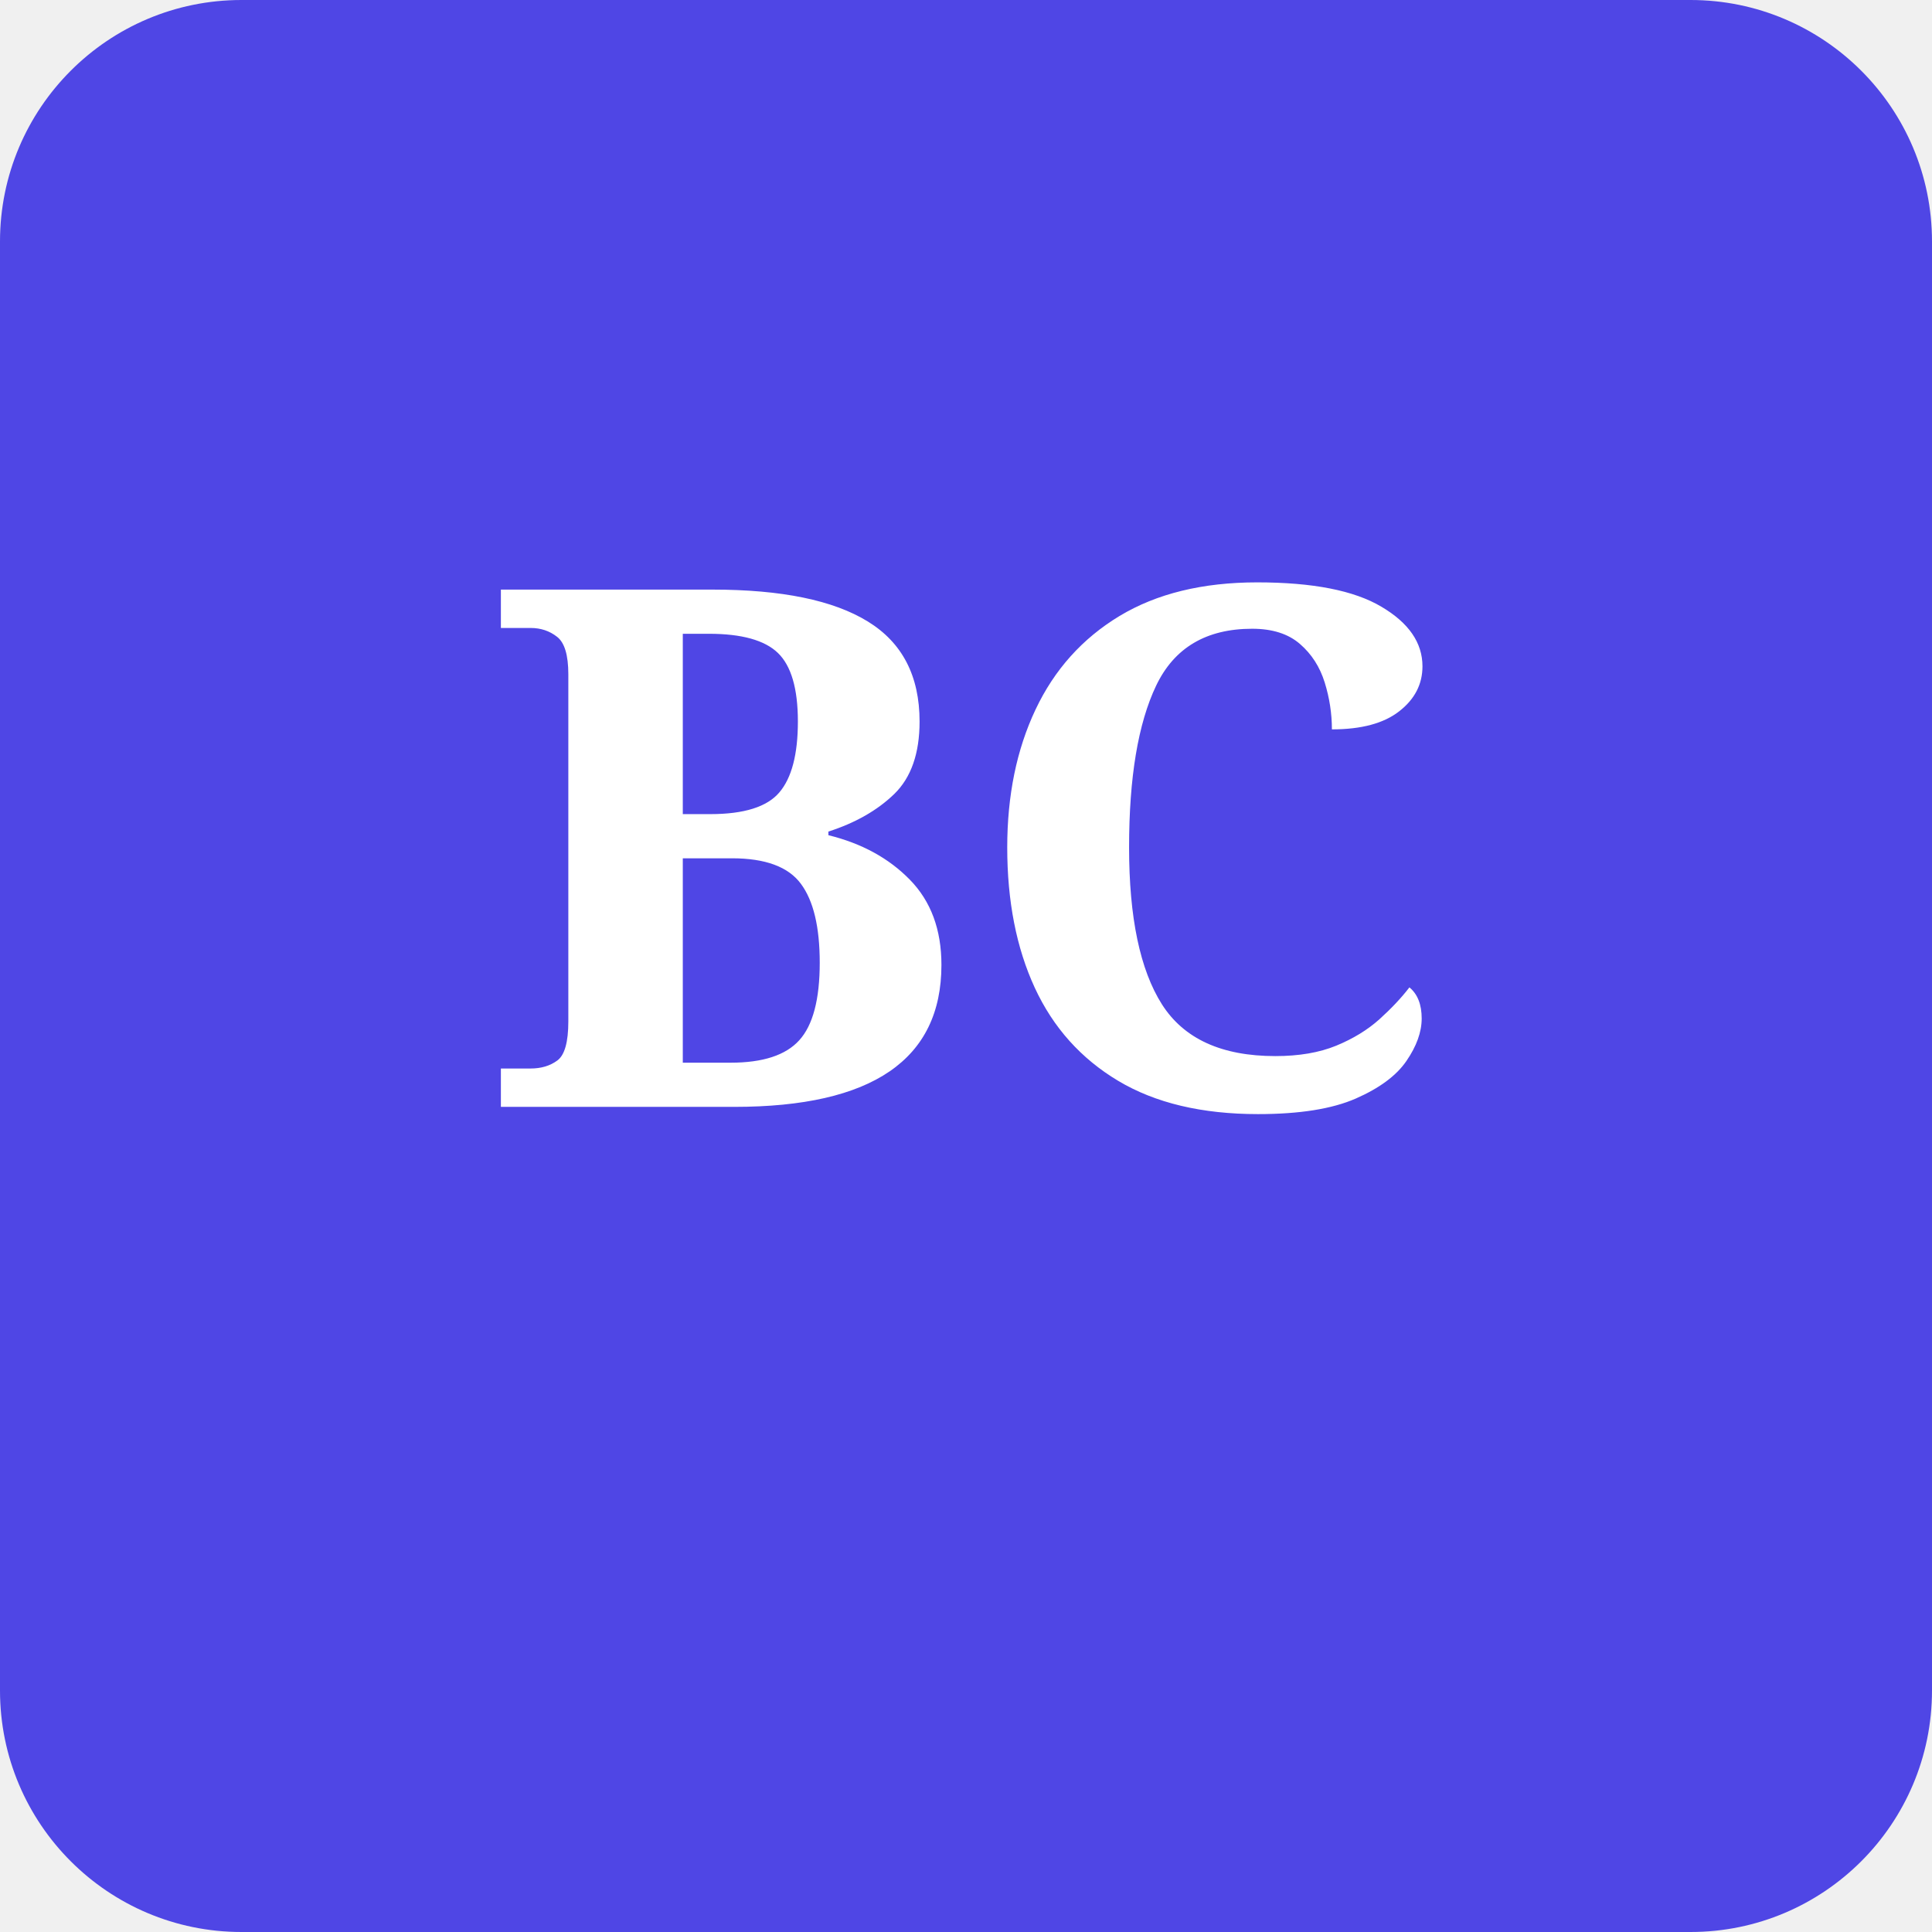
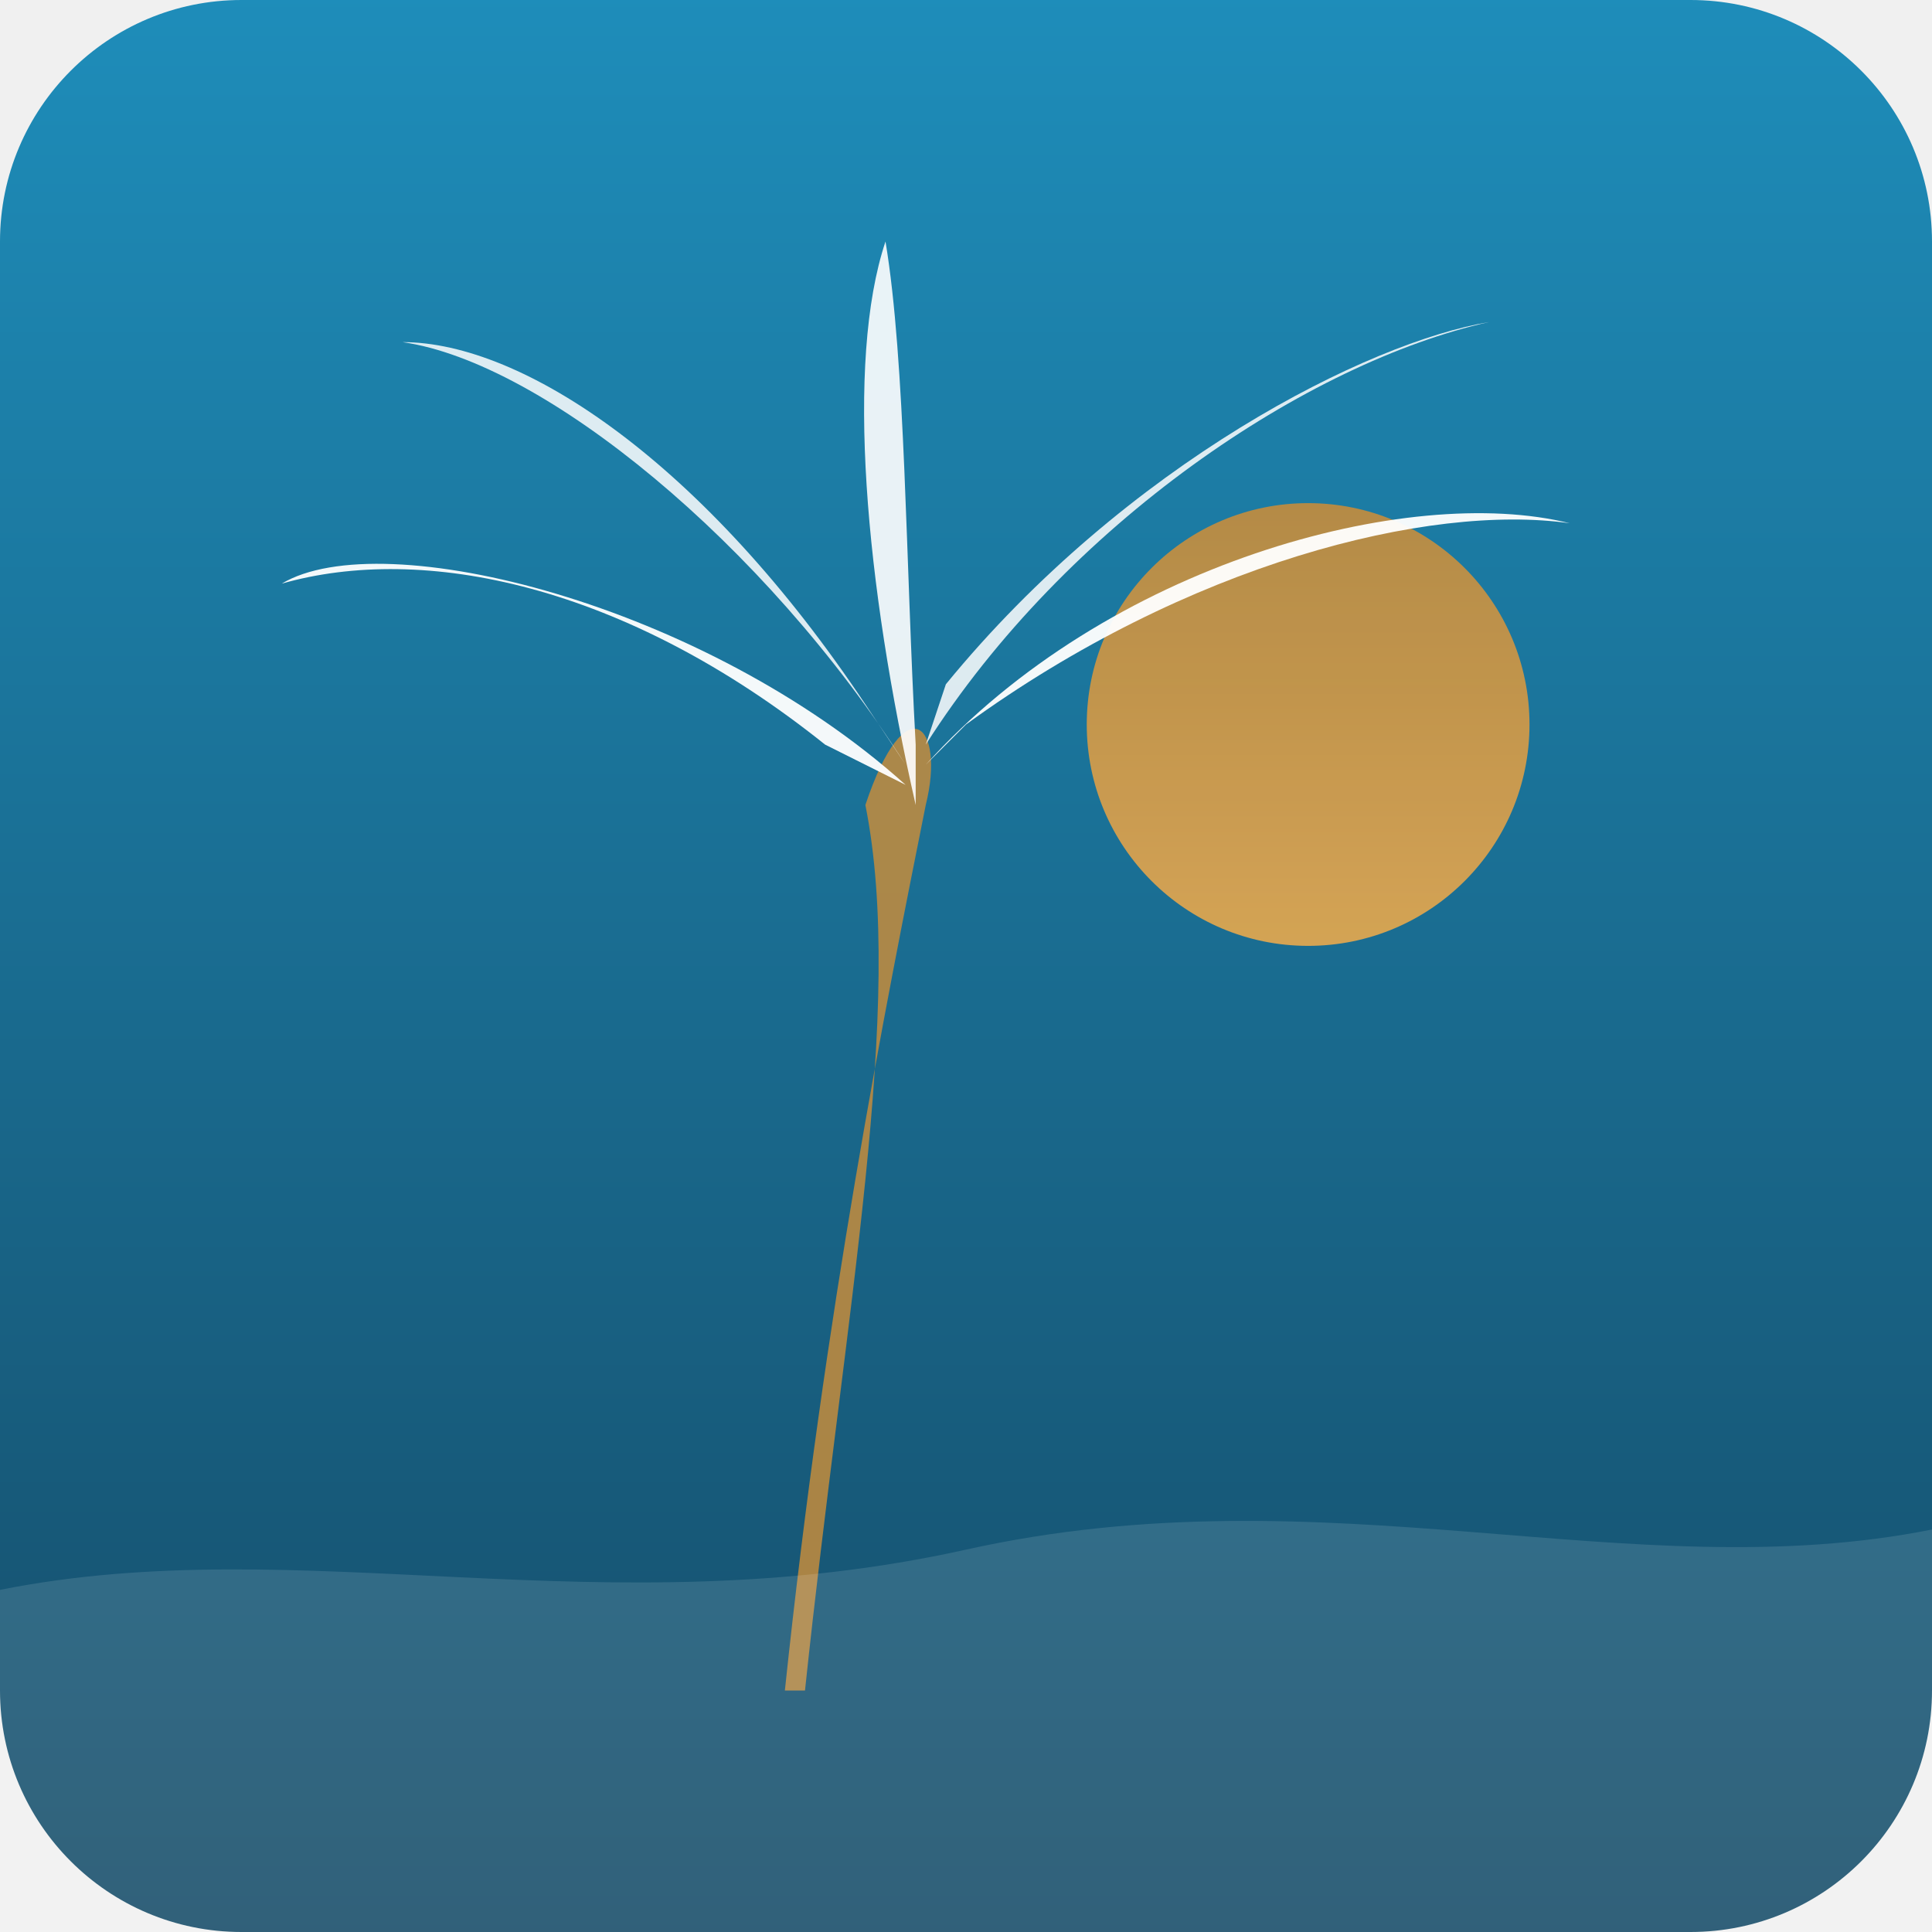
<svg xmlns="http://www.w3.org/2000/svg" width="192" height="192" viewBox="0 0 192 192">
-   <rect width="192" height="192" rx="24" fill="#4f46e5" />
-   <text x="96" y="110" font-family="Georgia, serif" font-size="72" font-weight="bold" fill="white" text-anchor="middle">BC</text>
+   <defs>
+     <linearGradient id="bg" x1="0" y1="0" x2="0" y2="1">
+       <stop offset="0%" stop-color="#1e8dba" />
+       <stop offset="100%" stop-color="#154b67" />
+     </linearGradient>
+     <linearGradient id="sunset" x1="0" y1="0" x2="0" y2="1">
+       <stop offset="0%" stop-color="#c48c3c" />
+       <stop offset="100%" stop-color="#e8a94e" />
+     </linearGradient>
+   </defs>
+   <rect width="192" height="192" rx="24" fill="url(#bg)" />
+   <circle cx="130" cy="72" r="22" fill="url(#sunset)" opacity="0.9" />
+   <path d="M78 168 C82 130, 88 100, 92 80 C94 72, 90 68, 86 80 C90 100, 84 130, 80 168Z" fill="#c48c3c" opacity="0.85" />
+   <path d="M90 78 C70 60, 38 52, 28 58 C42 54, 62 58, 82 74Z" fill="white" opacity="0.95" />
+   <path d="M90 76 C76 54, 54 36, 40 34 C52 34, 70 46, 86 70Z" fill="white" opacity="0.85" />
+   <path d="M92 76 C110 56, 140 48, 156 52 C142 50, 118 56, 96 72Z" fill="white" opacity="0.95" />
+   <path d="M92 74 C106 52, 130 36, 148 32 C136 34, 112 46, 94 68Z" fill="white" opacity="0.85" />
+   <path d="M91 80 C86 58, 84 36, 88 24 C90 36, 90 56, 91 74Z" fill="white" opacity="0.9" />
+   <path d="M0 158 C30 152, 60 162, 96 154 C132 146, 162 158, 192 152 L192 192 L0 192Z" fill="white" opacity="0.12" />
</svg>
